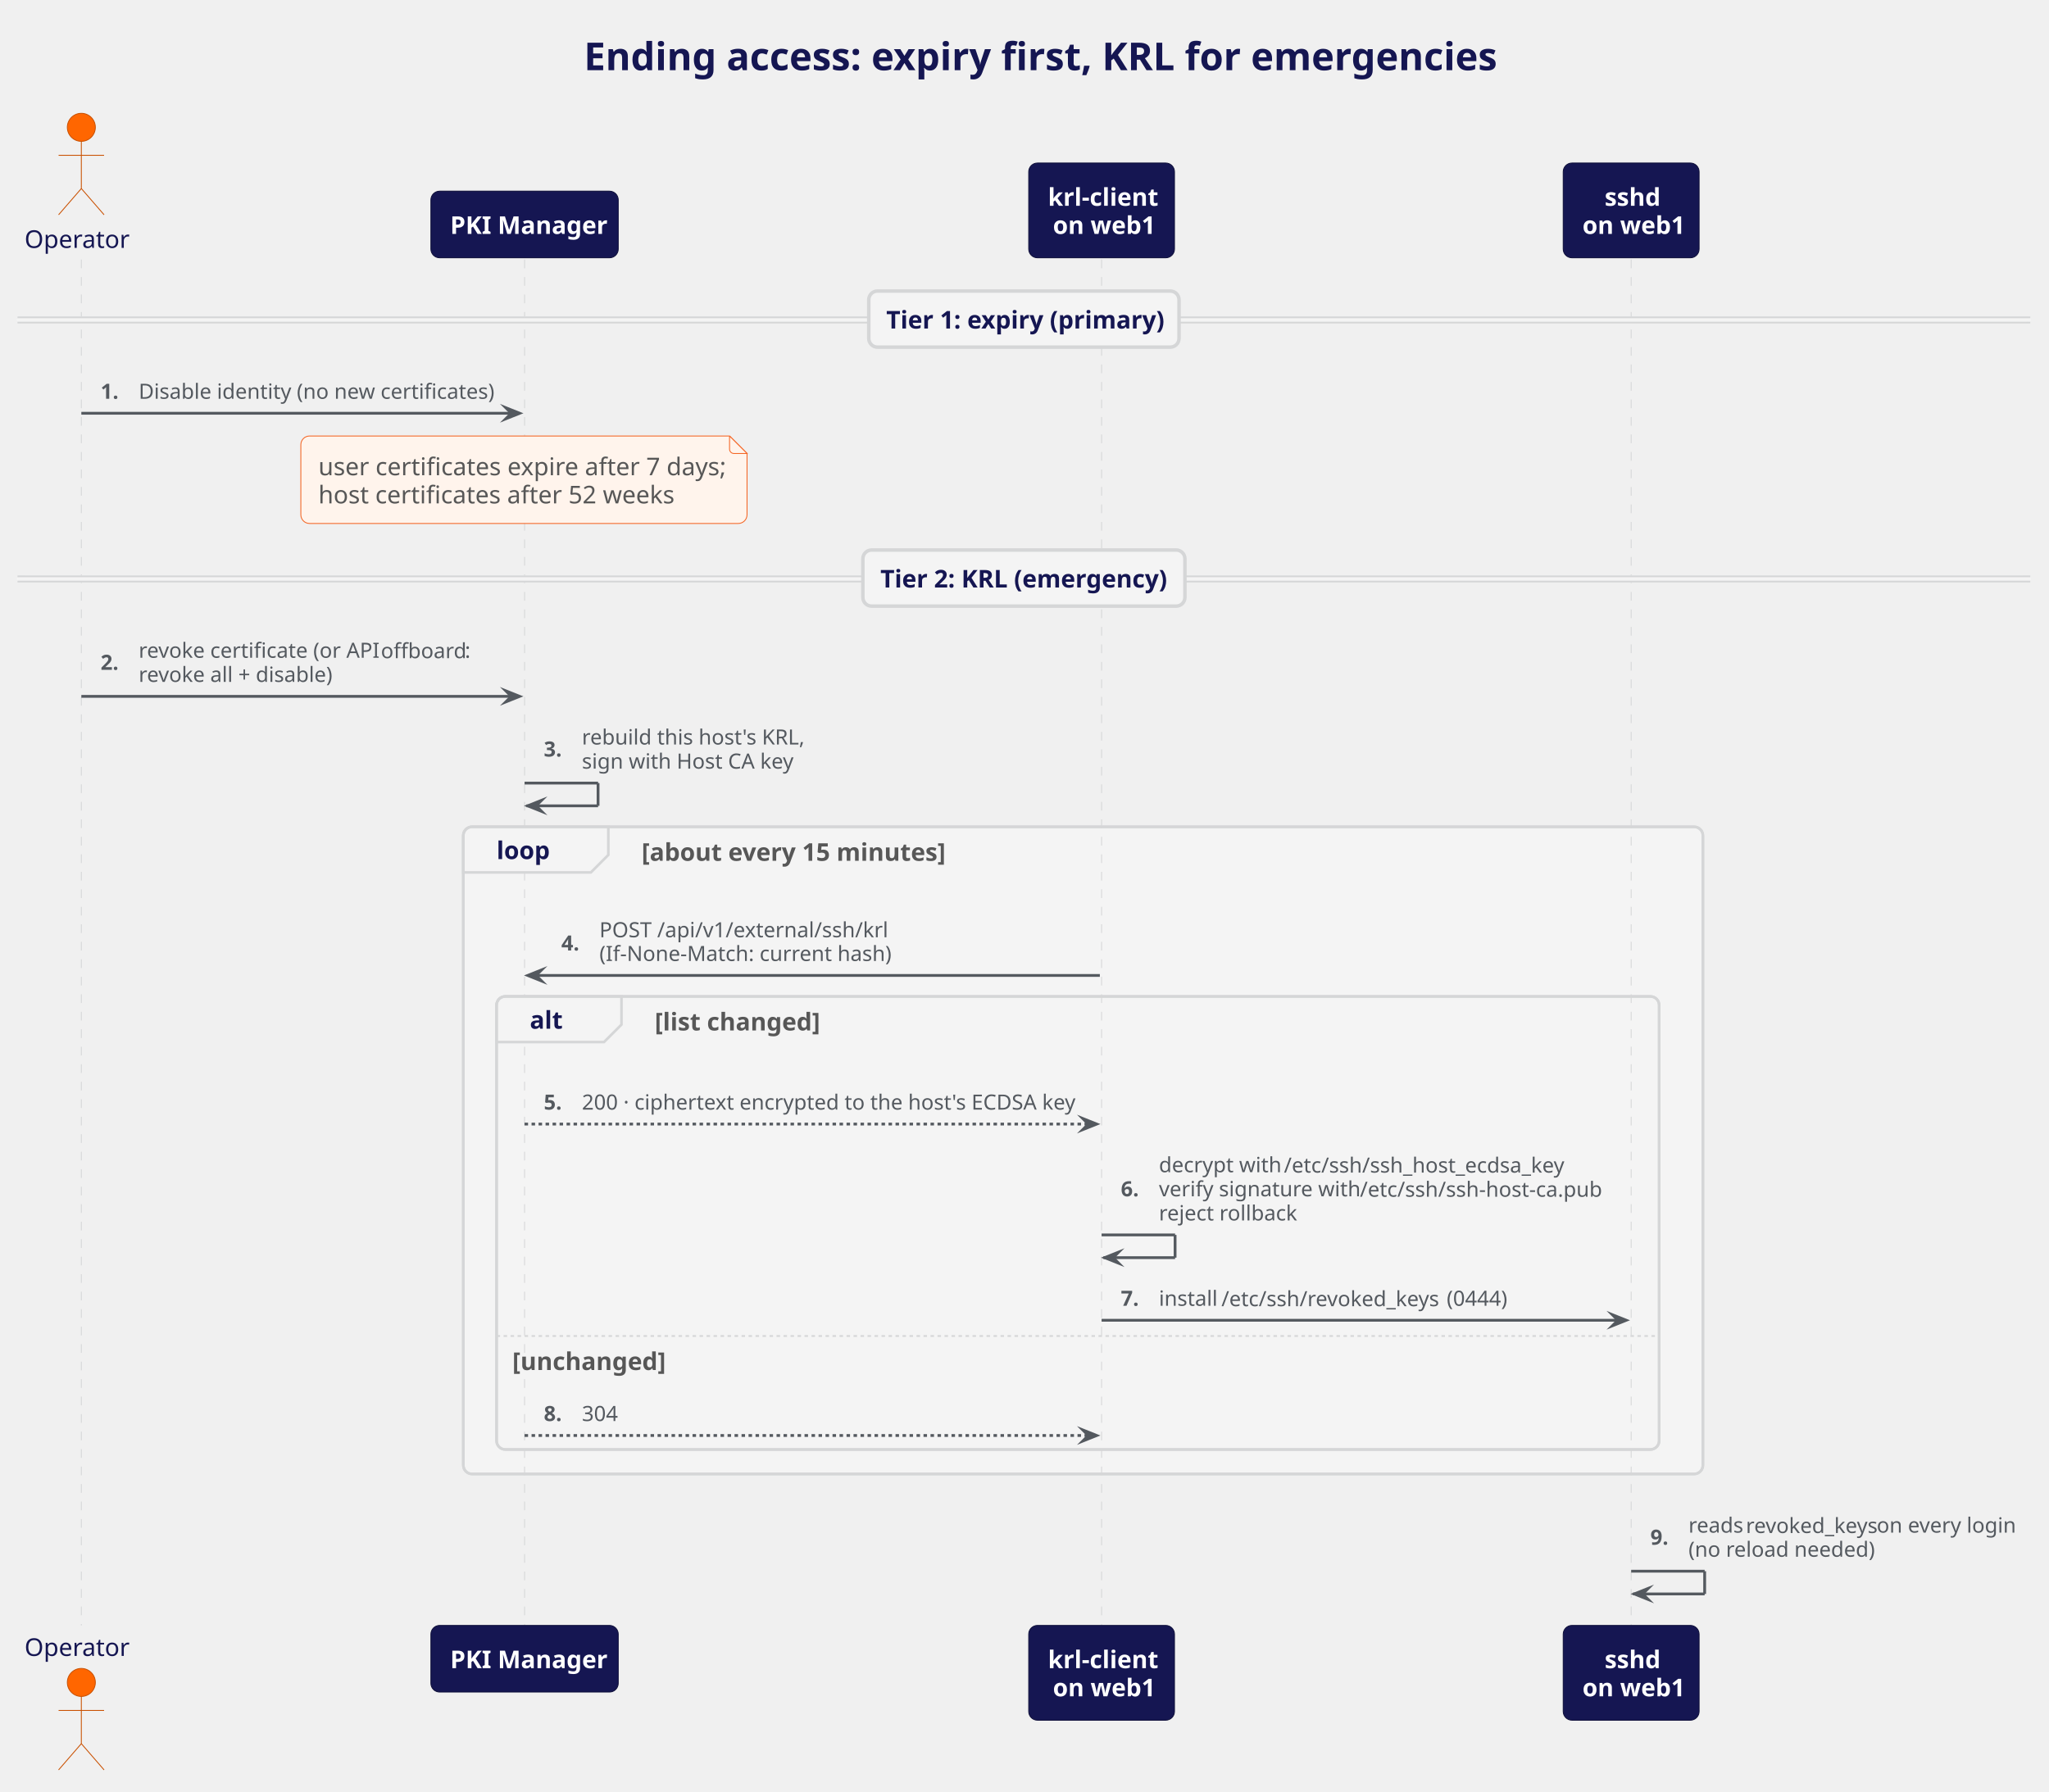
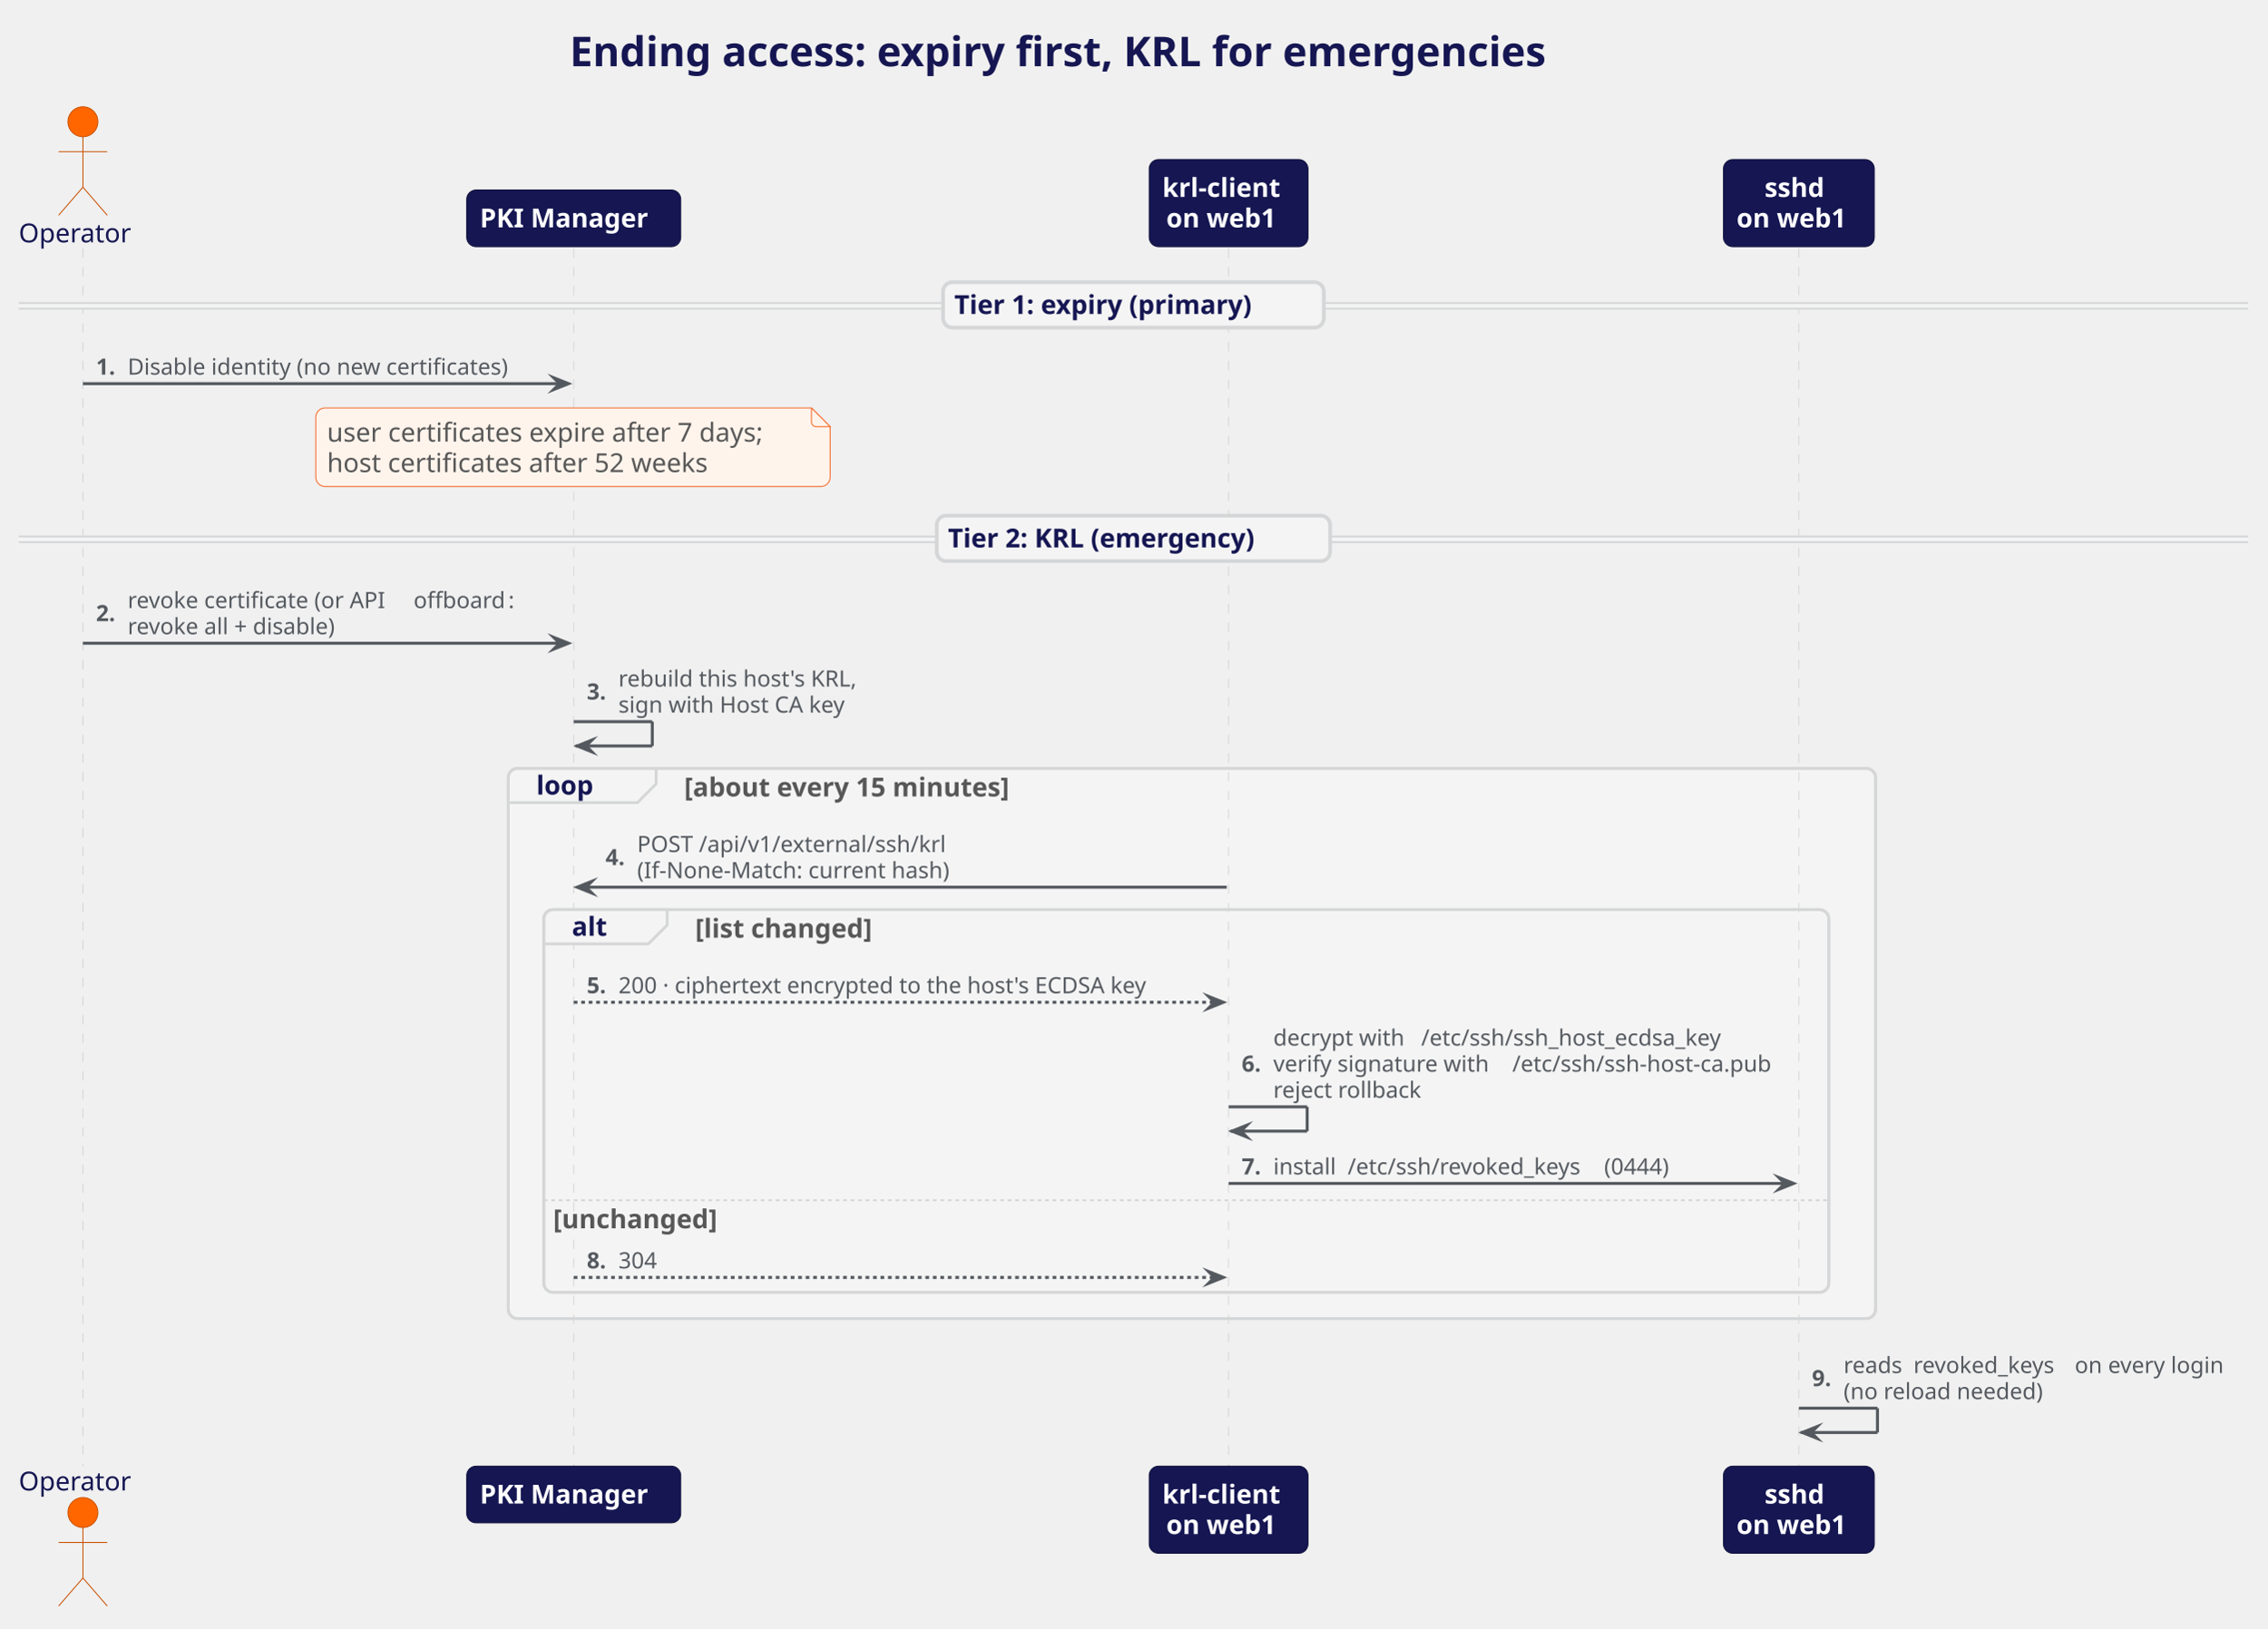
- <svg xmlns="http://www.w3.org/2000/svg" version="1.1" data-diagram-type="SEQUENCE" style="width:1171px;height:1024px;background:#FFFFFF;" width="1171px" height="1024px" viewBox="0 0 1171 1024" zoomAndPan="magnify" preserveAspectRatio="none" contentStyleType="text/css">
+ <svg xmlns="http://www.w3.org/2000/svg" version="1.1" data-diagram-type="SEQUENCE" style="width:1212px;height:871px;background:#FFFFFF;" width="1212px" height="871px" viewBox="0 0 1212 871" zoomAndPan="magnify" preserveAspectRatio="none" contentStyleType="text/css">
  <defs />
  <g font-family="sans-serif" lengthAdjust="spacing">
-     <g class="title" data-source-line="2">
-       <text x="333.699" y="40.12" fill="#151652" font-size="22" textLength="501.909" font-weight="700" font-family="Ubuntu">Ending access: expiry first, KRL for emergencies</text>
+     <g class="title" data-source-line="177">
+       <text x="304.548" y="35.421" fill="#151652" font-size="22" textLength="601.788" font-weight="700" font-family="Ubuntu">Ending access: expiry first, KRL for emergencies</text>
    </g>
-     <rect x="264.789" y="472.648" width="708.416" height="369.946" fill="#F4F4F4" style="stroke:#F4F4F4;stroke-width:1;" rx="5" ry="5" />
-     <rect x="264.789" y="472.648" width="708.416" height="369.946" fill="none" style="stroke:#D5D6D7;stroke-width:1.5;" rx="5" ry="5" />
-     <rect x="283.789" y="569.608" width="664.416" height="258.986" fill="#F4F4F4" style="stroke:#F4F4F4;stroke-width:1;" rx="5" ry="5" />
-     <rect x="283.789" y="569.608" width="664.416" height="258.986" fill="none" style="stroke:#D5D6D7;stroke-width:1.5;" rx="5" ry="5" />
-     <g class="participant-lifeline" data-qualified-name="op" data-entity-uid="part1" id="part1-lifeline" data-source-line="4">
-       <g>
-         <rect x="42.984" y="148.364" width="8" height="780.807" fill="#000" fill-opacity="0" />
-         <line x1="46.484" y1="148.364" x2="46.484" y2="929.171" style="stroke:#D5D6D7;stroke-width:0.5;stroke-dasharray:5,5;" />
-       </g>
+     <rect x="271.713" y="410.938" width="730.988" height="294.234" fill="#F4F4F4" style="stroke:#F4F4F4;stroke-width:1;" rx="5" ry="5" />
+     <rect x="271.713" y="410.938" width="730.988" height="294.234" fill="none" style="stroke:#D5D6D7;stroke-width:1.5;" rx="5" ry="5" />
+     <rect x="290.713" y="486.469" width="686.988" height="204.703" fill="#F4F4F4" style="stroke:#F4F4F4;stroke-width:1;" rx="5" ry="5" />
+     <rect x="290.713" y="486.469" width="686.988" height="204.703" fill="none" style="stroke:#D5D6D7;stroke-width:1.5;" rx="5" ry="5" />
+     <g>
+       <rect x="40.833" y="132.906" width="8" height="651.203" fill="#000" fill-opacity="0" />
+       <line x1="44.333" y1="132.906" x2="44.333" y2="784.109" style="stroke:#D5D6D7;stroke-width:0.5;stroke-dasharray:5,5;" />
    </g>
-     <g class="participant-lifeline" data-qualified-name="pki" data-entity-uid="part2" id="part2-lifeline" data-source-line="5">
-       <g>
-         <rect x="296.289" y="148.364" width="8" height="780.807" fill="#000" fill-opacity="0" />
-         <line x1="299.789" y1="148.364" x2="299.789" y2="929.171" style="stroke:#D5D6D7;stroke-width:0.5;stroke-dasharray:5,5;" />
-       </g>
+     <g>
+       <rect x="303.213" y="132.906" width="8" height="651.203" fill="#000" fill-opacity="0" />
+       <line x1="306.713" y1="132.906" x2="306.713" y2="784.109" style="stroke:#D5D6D7;stroke-width:0.5;stroke-dasharray:5,5;" />
    </g>
-     <g class="participant-lifeline" data-qualified-name="kc" data-entity-uid="part3" id="part3-lifeline" data-source-line="6">
-       <g>
-         <rect x="626.059" y="148.364" width="8" height="780.807" fill="#000" fill-opacity="0" />
-         <line x1="629.559" y1="148.364" x2="629.559" y2="929.171" style="stroke:#D5D6D7;stroke-width:0.5;stroke-dasharray:5,5;" />
-       </g>
+     <g>
+       <rect x="653.321" y="132.906" width="8" height="651.203" fill="#000" fill-opacity="0" />
+       <line x1="656.821" y1="132.906" x2="656.821" y2="784.109" style="stroke:#D5D6D7;stroke-width:0.5;stroke-dasharray:5,5;" />
    </g>
-     <g class="participant-lifeline" data-qualified-name="srv" data-entity-uid="part4" id="part4-lifeline" data-source-line="7">
-       <g>
-         <rect x="928.705" y="148.364" width="8" height="780.807" fill="#000" fill-opacity="0" />
-         <line x1="932.205" y1="148.364" x2="932.205" y2="929.171" style="stroke:#D5D6D7;stroke-width:0.5;stroke-dasharray:5,5;" />
-       </g>
+     <g>
+       <rect x="958.202" y="132.906" width="8" height="651.203" fill="#000" fill-opacity="0" />
+       <line x1="961.702" y1="132.906" x2="961.702" y2="784.109" style="stroke:#D5D6D7;stroke-width:0.5;stroke-dasharray:5,5;" />
    </g>
-     <g class="participant participant-head" data-qualified-name="op" data-entity-uid="part1" id="part1-head" data-source-line="4">
-       <text x="14" y="141.718" fill="#151652" font-size="14" textLength="58.968" font-family="Ubuntu">Operator</text>
-       <ellipse cx="46.484" cy="72.778" rx="8" ry="8" fill="#F60" style="stroke:#C95000;stroke-width:0.5;" />
-       <path d="M46.484,80.778 L46.484,107.778 M33.484,88.778 L59.484,88.778 M46.484,107.778 L33.484,122.778 M46.484,107.778 L59.484,122.778" style="stroke:#C95000;stroke-width:0.5;" fill="none" />
-     </g>
-     <g class="participant participant-head" data-qualified-name="pki" data-entity-uid="part2" id="part2-head" data-source-line="5">
-       <rect x="246.258" y="109.278" width="107.064" height="38.086" fill="#151652" style="stroke:#0E0F3A;stroke-width:0.5;" rx="5" ry="5" />
-       <text x="257.258" y="133.718" fill="#FFF" font-size="14" textLength="85.064" font-weight="700" font-family="Ubuntu">PKI Manager</text>
-     </g>
-     <g class="participant participant-head" data-qualified-name="kc" data-entity-uid="part3" id="part3-head" data-source-line="6">
-       <rect x="587.907" y="93.192" width="83.306" height="54.172" fill="#151652" style="stroke:#0E0F3A;stroke-width:0.5;" rx="5" ry="5" />
-       <text x="598.907" y="117.632" fill="#FFF" font-size="14" textLength="61.306" font-weight="700" font-family="Ubuntu">krl-client</text>
-       <text x="601.728" y="133.718" fill="#FFF" font-size="14" textLength="55.664" font-weight="700" font-family="Ubuntu">on web1</text>
-     </g>
-     <g class="participant participant-head" data-qualified-name="srv" data-entity-uid="part4" id="part4-head" data-source-line="7">
-       <rect x="893.374" y="93.192" width="77.664" height="54.172" fill="#151652" style="stroke:#0E0F3A;stroke-width:0.5;" rx="5" ry="5" />
-       <text x="917.065" y="117.632" fill="#FFF" font-size="14" textLength="30.282" font-weight="700" font-family="Ubuntu">sshd</text>
-       <text x="904.374" y="133.718" fill="#FFF" font-size="14" textLength="55.664" font-weight="700" font-family="Ubuntu">on web1</text>
-     </g>
-     <g class="participant participant-tail" data-qualified-name="op" data-entity-uid="part1" id="part1-tail" data-source-line="4">
-       <text x="14" y="946.611" fill="#151652" font-size="14" textLength="58.968" font-family="Ubuntu">Operator</text>
-       <ellipse cx="46.484" cy="961.757" rx="8" ry="8" fill="#F60" style="stroke:#C95000;stroke-width:0.5;" />
-       <path d="M46.484,969.757 L46.484,996.757 M33.484,977.757 L59.484,977.757 M46.484,996.757 L33.484,1011.757 M46.484,996.757 L59.484,1011.757" style="stroke:#C95000;stroke-width:0.5;" fill="none" />
-     </g>
-     <g class="participant participant-tail" data-qualified-name="pki" data-entity-uid="part2" id="part2-tail" data-source-line="5">
-       <rect x="246.258" y="929.171" width="107.064" height="38.086" fill="#151652" style="stroke:#0E0F3A;stroke-width:0.5;" rx="5" ry="5" />
-       <text x="257.258" y="953.611" fill="#FFF" font-size="14" textLength="85.064" font-weight="700" font-family="Ubuntu">PKI Manager</text>
-     </g>
-     <g class="participant participant-tail" data-qualified-name="kc" data-entity-uid="part3" id="part3-tail" data-source-line="6">
-       <rect x="587.907" y="929.171" width="83.306" height="54.172" fill="#151652" style="stroke:#0E0F3A;stroke-width:0.5;" rx="5" ry="5" />
-       <text x="598.907" y="953.611" fill="#FFF" font-size="14" textLength="61.306" font-weight="700" font-family="Ubuntu">krl-client</text>
-       <text x="601.728" y="969.697" fill="#FFF" font-size="14" textLength="55.664" font-weight="700" font-family="Ubuntu">on web1</text>
-     </g>
-     <g class="participant participant-tail" data-qualified-name="srv" data-entity-uid="part4" id="part4-tail" data-source-line="7">
-       <rect x="893.374" y="929.171" width="77.664" height="54.172" fill="#151652" style="stroke:#0E0F3A;stroke-width:0.5;" rx="5" ry="5" />
-       <text x="917.065" y="953.611" fill="#FFF" font-size="14" textLength="30.282" font-weight="700" font-family="Ubuntu">sshd</text>
-       <text x="904.374" y="969.697" fill="#FFF" font-size="14" textLength="55.664" font-weight="700" font-family="Ubuntu">on web1</text>
-     </g>
-     <rect x="10" y="181.407" width="1150.307" height="3" fill="#F4F4F4" style="stroke:#F4F4F4;stroke-width:1;" rx="5" ry="5" />
-     <line x1="10" y1="181.407" x2="1160.307" y2="181.407" style="stroke:#D5D6D7;stroke-width:1;" />
-     <line x1="10" y1="184.407" x2="1160.307" y2="184.407" style="stroke:#D5D6D7;stroke-width:1;" />
-     <rect x="496.496" y="166.364" width="177.315" height="32.086" fill="#F4F4F4" style="stroke:#D5D6D7;stroke-width:2;" rx="5" ry="5" />
-     <text x="506.496" y="187.804" fill="#151652" font-size="14" textLength="151.955" font-weight="700" font-family="Ubuntu">Tier 1: expiry (primary)</text>
-     <g class="message" data-entity-1="part1" data-entity-2="part2" id="msg1" data-source-line="10">
-       <polygon points="287.789,232.238,297.789,236.238,287.789,240.238,291.789,236.238" fill="#54595F" style="stroke:#54595F;stroke-width:1;stroke-linejoin:miter;stroke-miterlimit:10;" />
-       <line x1="46.484" y1="236.238" x2="293.789" y2="236.238" style="stroke:#54595F;stroke-width:1.6;" />
-       <text x="57.484" y="227.97" fill="#54595F" font-size="12" textLength="9.768" font-weight="700" font-family="Ubuntu">1.</text>
-       <text x="79.252" y="227.97" fill="#54595F" font-size="12" textLength="199.537" font-family="Ubuntu">Disable identity (no new certificates)</text>
-     </g>
-     <path d="M171.932,254.238 L171.932,294.238 A5,5 0 0 0 176.932,299.238 L421.932,299.238 A5,5 0 0 0 426.932,294.238 L426.932,259.238 L416.932,249.238 L176.932,249.238 A5,5 0 0 0 171.932,254.238" style="stroke:#F46524;stroke-width:0.5;" fill="#FFF4EC" />
-     <path d="M416.932,249.238 L416.932,256.738 A2.5,2.5 0 0 0 419.432,259.238 L426.932,259.238 L416.932,249.238" style="stroke:#F46524;stroke-width:0.5;" fill="#FFF4EC" />
-     <text x="181.932" y="271.678" fill="#575757" font-size="14" textLength="226.715" font-family="Ubuntu">user certificates expire after 7 days;</text>
-     <text x="181.932" y="287.764" fill="#575757" font-size="14" textLength="199.877" font-family="Ubuntu">host certificates after 52 weeks</text>
-     <rect x="10" y="329.453" width="1150.307" height="3" fill="#F4F4F4" style="stroke:#F4F4F4;stroke-width:1;" rx="5" ry="5" />
-     <line x1="10" y1="329.453" x2="1160.307" y2="329.453" style="stroke:#D5D6D7;stroke-width:1;" />
-     <line x1="10" y1="332.453" x2="1160.307" y2="332.453" style="stroke:#D5D6D7;stroke-width:1;" />
-     <rect x="493.129" y="314.41" width="184.049" height="32.086" fill="#F4F4F4" style="stroke:#D5D6D7;stroke-width:2;" rx="5" ry="5" />
-     <text x="503.129" y="335.85" fill="#151652" font-size="14" textLength="158.689" font-weight="700" font-family="Ubuntu">Tier 2: KRL (emergency)</text>
-     <g class="message" data-entity-1="part1" data-entity-2="part2" id="msg2" data-source-line="13">
-       <polygon points="287.789,394.072,297.789,398.072,287.789,402.072,291.789,398.072" fill="#54595F" style="stroke:#54595F;stroke-width:1;stroke-linejoin:miter;stroke-miterlimit:10;" />
-       <line x1="46.484" y1="398.072" x2="293.789" y2="398.072" style="stroke:#54595F;stroke-width:1.6;" />
-       <text x="57.484" y="382.91" fill="#54595F" font-size="12" textLength="9.768" font-weight="700" font-family="Ubuntu">2.</text>
-       <text x="79.252" y="376.016" fill="#54595F" font-size="12" textLength="135.637" font-family="Ubuntu">revoke certificate (or API</text>
-       <text x="217.661" y="376.244" fill="#54595F" font-size="12" textLength="48" font-family="'Ubuntu Mono'">offboard</text>
-       <text x="265.661" y="376.016" fill="#54595F" font-size="12" font-family="Ubuntu">:</text>
-       <text x="79.252" y="389.804" fill="#54595F" font-size="12" textLength="107.977" font-family="Ubuntu">revoke all + disable)</text>
-     </g>
-     <g class="message" data-entity-1="part2" data-entity-2="part2" id="msg3" data-source-line="14">
-       <line x1="299.789" y1="447.648" x2="341.789" y2="447.648" style="stroke:#54595F;stroke-width:1.6;" />
-       <line x1="341.789" y1="447.648" x2="341.789" y2="460.648" style="stroke:#54595F;stroke-width:1.6;" />
-       <line x1="300.789" y1="460.648" x2="341.789" y2="460.648" style="stroke:#54595F;stroke-width:1.6;" />
-       <polygon points="310.789,456.648,300.789,460.648,310.789,464.648,306.789,460.648" fill="#54595F" style="stroke:#54595F;stroke-width:1;stroke-linejoin:miter;stroke-miterlimit:10;" />
-       <text x="310.789" y="432.486" fill="#54595F" font-size="12" textLength="9.768" font-weight="700" font-family="Ubuntu">3.</text>
-       <text x="332.557" y="425.592" fill="#54595F" font-size="12" textLength="123.685" font-family="Ubuntu">rebuild this host's KRL,</text>
-       <text x="332.557" y="439.38" fill="#54595F" font-size="12" textLength="117.385" font-family="Ubuntu">sign with Host CA key</text>
-     </g>
-     <path d="M269.789,472.648 L347.665,472.648 L347.665,488.734 L337.665,498.734 L264.789,498.734 L264.789,477.648 A5,5 0 0 1 269.789,472.648" style="stroke:#D5D6D7;stroke-width:1.5;" fill="#F4F4F4" />
-     <rect x="264.789" y="472.648" width="708.416" height="369.946" fill="none" style="stroke:#D5D6D7;stroke-width:1.5;" rx="5" ry="5" />
-     <text x="283.789" y="491.088" fill="#151652" font-size="14" textLength="29.876" font-weight="700" font-family="Ubuntu">loop</text>
-     <text x="366.665" y="492.088" fill="#575757" font-size="14" textLength="166.935" font-weight="700" font-family="Ubuntu">[about every 15 minutes]</text>
-     <g class="message" data-entity-1="part3" data-entity-2="part2" id="msg4" data-source-line="16">
-       <polygon points="310.789,553.608,300.789,557.608,310.789,561.608,306.789,557.608" fill="#54595F" style="stroke:#54595F;stroke-width:1;stroke-linejoin:miter;stroke-miterlimit:10;" />
-       <line x1="304.789" y1="557.608" x2="628.559" y2="557.608" style="stroke:#54595F;stroke-width:1.6;" />
-       <text x="320.789" y="543.34" fill="#54595F" font-size="12" textLength="9.768" font-weight="700" font-family="Ubuntu">4.</text>
-       <text x="342.557" y="535.78" fill="#54595F" font-size="12" textLength="174.001" font-family="'Ubuntu Mono'">POST /api/v1/external/ssh/krl</text>
-       <text x="342.557" y="549.34" fill="#54595F" font-size="12" textLength="160.165" font-family="Ubuntu">(If-None-Match: current hash)</text>
-     </g>
-     <path d="M288.789,569.608 L355.171,569.608 L355.171,585.694 L345.171,595.694 L283.789,595.694 L283.789,574.608 A5,5 0 0 1 288.789,569.608" style="stroke:#D5D6D7;stroke-width:1.5;" fill="#F4F4F4" />
-     <rect x="283.789" y="569.608" width="664.416" height="258.986" fill="none" style="stroke:#D5D6D7;stroke-width:1.5;" rx="5" ry="5" />
-     <text x="302.789" y="588.048" fill="#151652" font-size="14" textLength="18.382" font-weight="700" font-family="Ubuntu">alt</text>
-     <text x="374.171" y="589.048" fill="#575757" font-size="14" textLength="91.406" font-weight="700" font-family="Ubuntu">[list changed]</text>
-     <g class="message" data-entity-1="part2" data-entity-2="part3" id="msg5" data-source-line="18">
-       <polygon points="617.559,638.568,627.559,642.568,617.559,646.568,621.559,642.568" fill="#54595F" style="stroke:#54595F;stroke-width:1;stroke-linejoin:miter;stroke-miterlimit:10;" />
-       <line x1="299.789" y1="642.568" x2="623.559" y2="642.568" style="stroke:#54595F;stroke-width:1.6;stroke-dasharray:2,2;" />
-       <text x="310.789" y="634.3" fill="#54595F" font-size="12" textLength="9.768" font-weight="700" font-family="Ubuntu">5.</text>
-       <text x="332.557" y="634.3" fill="#54595F" font-size="12" textLength="276.002" font-family="Ubuntu">200 · ciphertext encrypted to the host's ECDSA key</text>
-     </g>
-     <g class="message" data-entity-1="part3" data-entity-2="part3" id="msg6" data-source-line="19">
-       <line x1="629.559" y1="705.933" x2="671.559" y2="705.933" style="stroke:#54595F;stroke-width:1.6;" />
-       <line x1="671.559" y1="705.933" x2="671.559" y2="718.933" style="stroke:#54595F;stroke-width:1.6;" />
-       <line x1="630.559" y1="718.933" x2="671.559" y2="718.933" style="stroke:#54595F;stroke-width:1.6;" />
-       <polygon points="640.559,714.933,630.559,718.933,640.559,722.933,636.559,718.933" fill="#54595F" style="stroke:#54595F;stroke-width:1;stroke-linejoin:miter;stroke-miterlimit:10;" />
-       <text x="640.559" y="683.876" fill="#54595F" font-size="12" textLength="9.768" font-weight="700" font-family="Ubuntu">6.</text>
-       <text x="662.328" y="670.088" fill="#54595F" font-size="12" textLength="68.652" font-family="Ubuntu">decrypt with</text>
-       <text x="733.752" y="670.316" fill="#54595F" font-size="12" textLength="162.001" font-family="'Ubuntu Mono'">/etc/ssh/ssh_host_ecdsa_key</text>
-       <text x="662.328" y="683.876" fill="#54595F" font-size="12" textLength="112.105" font-family="Ubuntu">verify signature with</text>
-       <text x="777.204" y="684.104" fill="#54595F" font-size="12" textLength="144.001" font-family="'Ubuntu Mono'">/etc/ssh/ssh-host-ca.pub</text>
-       <text x="662.328" y="697.664" fill="#54595F" font-size="12" textLength="77.701" font-family="Ubuntu">reject rollback</text>
-     </g>
-     <g class="message" data-entity-1="part3" data-entity-2="part4" id="msg7" data-source-line="20">
-       <polygon points="920.205,750.721,930.205,754.721,920.205,758.721,924.205,754.721" fill="#54595F" style="stroke:#54595F;stroke-width:1;stroke-linejoin:miter;stroke-miterlimit:10;" />
-       <line x1="629.559" y1="754.721" x2="926.205" y2="754.721" style="stroke:#54595F;stroke-width:1.6;" />
-       <text x="640.559" y="746.453" fill="#54595F" font-size="12" textLength="9.768" font-weight="700" font-family="Ubuntu">7.</text>
-       <text x="662.328" y="746.453" fill="#54595F" font-size="12" textLength="32.916" font-family="Ubuntu">install</text>
-       <text x="698.016" y="746.681" fill="#54595F" font-size="12" textLength="126.001" font-family="'Ubuntu Mono'">/etc/ssh/revoked_keys</text>
-       <text x="826.789" y="746.453" fill="#54595F" font-size="12" textLength="34.848" font-family="Ubuntu">(0444)</text>
-     </g>
-     <line x1="283.789" y1="763.721" x2="948.205" y2="763.721" style="stroke:#D5D6D7;stroke-width:1;stroke-dasharray:2,2;" />
-     <text x="292.789" y="783.161" fill="#575757" font-size="14" textLength="83.062" font-weight="700" font-family="Ubuntu">[unchanged]</text>
-     <g class="message" data-entity-1="part2" data-entity-2="part3" id="msg8" data-source-line="22">
-       <polygon points="617.559,816.595,627.559,820.595,617.559,824.595,621.559,820.595" fill="#54595F" style="stroke:#54595F;stroke-width:1;stroke-linejoin:miter;stroke-miterlimit:10;" />
-       <line x1="299.789" y1="820.595" x2="623.559" y2="820.595" style="stroke:#54595F;stroke-width:1.6;stroke-dasharray:2,2;" />
-       <text x="310.789" y="812.327" fill="#54595F" font-size="12" textLength="9.768" font-weight="700" font-family="Ubuntu">8.</text>
-       <text x="332.557" y="812.327" fill="#54595F" font-size="12" textLength="20.304" font-family="Ubuntu">304</text>
-     </g>
-     <g class="message" data-entity-1="part4" data-entity-2="part4" id="msg9" data-source-line="25">
-       <line x1="932.205" y1="898.171" x2="974.205" y2="898.171" style="stroke:#54595F;stroke-width:1.6;" />
-       <line x1="974.205" y1="898.171" x2="974.205" y2="911.171" style="stroke:#54595F;stroke-width:1.6;" />
-       <line x1="933.205" y1="911.171" x2="974.205" y2="911.171" style="stroke:#54595F;stroke-width:1.6;" />
-       <polygon points="943.205,907.171,933.205,911.171,943.205,915.171,939.205,911.171" fill="#54595F" style="stroke:#54595F;stroke-width:1;stroke-linejoin:miter;stroke-miterlimit:10;" />
-       <text x="943.205" y="883.009" fill="#54595F" font-size="12" textLength="9.768" font-weight="700" font-family="Ubuntu">9.</text>
-       <text x="964.974" y="876.115" fill="#54595F" font-size="12" textLength="30.024" font-family="Ubuntu">reads</text>
-       <text x="997.77" y="876.343" fill="#54595F" font-size="12" textLength="72.001" font-family="'Ubuntu Mono'">revoked_keys</text>
-       <text x="1072.542" y="876.115" fill="#54595F" font-size="12" textLength="76.765" font-family="Ubuntu">on every login</text>
-       <text x="964.974" y="889.903" fill="#54595F" font-size="12" textLength="103.465" font-family="Ubuntu">(no reload needed)</text>
-     </g>
+     <text x="10" y="129.604" fill="#151652" font-size="14" textLength="62.665" font-family="Ubuntu">Operator</text>
+     <ellipse cx="44.333" cy="65.109" rx="8" ry="8" fill="#F60" style="stroke:#C95000;stroke-width:0.5;" />
+     <path d="M44.333,73.109 L44.333,100.109 M31.333,81.109 L57.333,81.109 M44.333,100.109 L31.333,115.109 M44.333,100.109 L57.333,115.109" style="stroke:#C95000;stroke-width:0.5;" fill="none" />
+     <rect x="249.51" y="101.609" width="114.406" height="30.297" fill="#151652" style="stroke:#0E0F3A;stroke-width:0.5;" rx="5" ry="5" />
+     <text x="256.51" y="121.604" fill="#FFF" font-size="14" textLength="100.406" font-weight="700" font-family="Ubuntu">PKI Manager</text>
+     <rect x="614.383" y="85.313" width="84.875" height="46.594" fill="#151652" style="stroke:#0E0F3A;stroke-width:0.5;" rx="5" ry="5" />
+     <text x="621.383" y="105.308" fill="#FFF" font-size="14" textLength="70.875" font-weight="700" font-family="Ubuntu">krl-client</text>
+     <text x="623.496" y="121.604" fill="#FFF" font-size="14" textLength="66.65" font-weight="700" font-family="Ubuntu">on web1</text>
+     <rect x="921.376" y="85.313" width="80.65" height="46.594" fill="#151652" style="stroke:#0E0F3A;stroke-width:0.5;" rx="5" ry="5" />
+     <text x="943.375" y="105.308" fill="#FFF" font-size="14" textLength="36.654" font-weight="700" font-family="Ubuntu">sshd</text>
+     <text x="928.376" y="121.604" fill="#FFF" font-size="14" textLength="66.65" font-weight="700" font-family="Ubuntu">on web1</text>
+     <text x="10" y="797.104" fill="#151652" font-size="14" textLength="62.665" font-family="Ubuntu">Operator</text>
+     <ellipse cx="44.333" cy="808.906" rx="8" ry="8" fill="#F60" style="stroke:#C95000;stroke-width:0.5;" />
+     <path d="M44.333,816.906 L44.333,843.906 M31.333,824.906 L57.333,824.906 M44.333,843.906 L31.333,858.906 M44.333,843.906 L57.333,858.906" style="stroke:#C95000;stroke-width:0.5;" fill="none" />
+     <rect x="249.51" y="784.109" width="114.406" height="30.297" fill="#151652" style="stroke:#0E0F3A;stroke-width:0.5;" rx="5" ry="5" />
+     <text x="256.51" y="804.104" fill="#FFF" font-size="14" textLength="100.406" font-weight="700" font-family="Ubuntu">PKI Manager</text>
+     <rect x="614.383" y="784.109" width="84.875" height="46.594" fill="#151652" style="stroke:#0E0F3A;stroke-width:0.5;" rx="5" ry="5" />
+     <text x="621.383" y="804.104" fill="#FFF" font-size="14" textLength="70.875" font-weight="700" font-family="Ubuntu">krl-client</text>
+     <text x="623.496" y="820.401" fill="#FFF" font-size="14" textLength="66.65" font-weight="700" font-family="Ubuntu">on web1</text>
+     <rect x="921.376" y="784.109" width="80.65" height="46.594" fill="#151652" style="stroke:#0E0F3A;stroke-width:0.5;" rx="5" ry="5" />
+     <text x="943.375" y="804.104" fill="#FFF" font-size="14" textLength="36.654" font-weight="700" font-family="Ubuntu">sshd</text>
+     <text x="928.376" y="820.401" fill="#FFF" font-size="14" textLength="66.65" font-weight="700" font-family="Ubuntu">on web1</text>
+     <rect x="10" y="162.055" width="1191.883" height="3" fill="#F4F4F4" style="stroke:#F4F4F4;stroke-width:1;" rx="5" ry="5" />
+     <line x1="10" y1="162.055" x2="1201.883" y2="162.055" style="stroke:#D5D6D7;stroke-width:1;" />
+     <line x1="10" y1="165.055" x2="1201.883" y2="165.055" style="stroke:#D5D6D7;stroke-width:1;" />
+     <rect x="504.168" y="150.906" width="203.547" height="24.297" fill="#F4F4F4" style="stroke:#D5D6D7;stroke-width:2;" rx="5" ry="5" />
+     <text x="510.168" y="167.901" fill="#151652" font-size="14" textLength="184.673" font-weight="700" font-family="Ubuntu">Tier 1: expiry (primary)</text>
+     <polygon points="294.713,201.172,304.713,205.172,294.713,209.172,298.713,205.172" fill="#54595F" style="stroke:#54595F;stroke-width:1;stroke-linejoin:miter;stroke-miterlimit:10;" />
+     <line x1="44.333" y1="205.172" x2="300.713" y2="205.172" style="stroke:#54595F;stroke-width:1.6;" />
+     <text x="51.333" y="200.342" fill="#54595F" font-size="12" textLength="12.908" font-weight="700" font-family="Ubuntu">1.</text>
+     <text x="68.241" y="200.342" fill="#54595F" font-size="12" textLength="221.473" font-family="Ubuntu">Disable identity (no new certificates)</text>
+     <path d="M168.812,223.172 L168.812,255.172 A5,5 0 0 0 173.812,260.172 L438.812,260.172 A5,5 0 0 0 443.812,255.172 L443.812,228.172 L433.812,218.172 L173.812,218.172 A5,5 0 0 0 168.812,223.172" style="stroke:#F46524;stroke-width:0.5;" fill="#FFF4EC" />
+     <path d="M433.812,218.172 L433.812,225.672 A2.5,2.5 0 0 0 436.312,228.172 L443.812,228.172 L433.812,218.172" style="stroke:#F46524;stroke-width:0.5;" fill="#FFF4EC" />
+     <text x="174.812" y="236.167" fill="#575757" font-size="14" textLength="254.803" font-family="Ubuntu">user certificates expire after 7 days;</text>
+     <text x="174.812" y="252.464" fill="#575757" font-size="14" textLength="221.218" font-family="Ubuntu">host certificates after 52 weeks</text>
+     <rect x="10" y="286.914" width="1191.883" height="3" fill="#F4F4F4" style="stroke:#F4F4F4;stroke-width:1;" rx="5" ry="5" />
+     <line x1="10" y1="286.914" x2="1201.883" y2="286.914" style="stroke:#D5D6D7;stroke-width:1;" />
+     <line x1="10" y1="289.914" x2="1201.883" y2="289.914" style="stroke:#D5D6D7;stroke-width:1;" />
+     <rect x="500.781" y="275.766" width="210.321" height="24.297" fill="#F4F4F4" style="stroke:#D5D6D7;stroke-width:2;" rx="5" ry="5" />
+     <text x="506.781" y="292.761" fill="#151652" font-size="14" textLength="191.447" font-weight="700" font-family="Ubuntu">Tier 2: KRL (emergency)</text>
+     <polygon points="294.713,340,304.713,344,294.713,348,298.713,344" fill="#54595F" style="stroke:#54595F;stroke-width:1;stroke-linejoin:miter;stroke-miterlimit:10;" />
+     <line x1="44.333" y1="344" x2="300.713" y2="344" style="stroke:#54595F;stroke-width:1.6;" />
+     <text x="51.333" y="332.186" fill="#54595F" font-size="12" textLength="12.908" font-weight="700" font-family="Ubuntu">2.</text>
+     <text x="68.241" y="325.201" fill="#54595F" font-size="12" textLength="149.027" font-family="Ubuntu">revoke certificate (or API</text>
+     <text x="221.083" y="325.201" fill="#54595F" font-size="12" textLength="50.654" font-family="'Ubuntu Mono'">offboard</text>
+     <text x="271.737" y="325.201" fill="#54595F" font-size="12" font-family="Ubuntu">:</text>
+     <text x="68.241" y="339.17" fill="#54595F" font-size="12" textLength="124.184" font-family="Ubuntu">revoke all + disable)</text>
+     <line x1="306.713" y1="385.938" x2="348.713" y2="385.938" style="stroke:#54595F;stroke-width:1.6;" />
+     <line x1="348.713" y1="385.938" x2="348.713" y2="398.938" style="stroke:#54595F;stroke-width:1.6;" />
+     <line x1="307.713" y1="398.938" x2="348.713" y2="398.938" style="stroke:#54595F;stroke-width:1.6;" />
+     <polygon points="317.713,394.938,307.713,398.938,317.713,402.938,313.713,398.938" fill="#54595F" style="stroke:#54595F;stroke-width:1;stroke-linejoin:miter;stroke-miterlimit:10;" />
+     <text x="313.713" y="374.123" fill="#54595F" font-size="12" textLength="12.908" font-weight="700" font-family="Ubuntu">3.</text>
+     <text x="330.622" y="367.139" fill="#54595F" font-size="12" textLength="137.326" font-family="Ubuntu">rebuild this host's KRL,</text>
+     <text x="330.622" y="381.107" fill="#54595F" font-size="12" textLength="130.869" font-family="Ubuntu">sign with Host CA key</text>
+     <path d="M276.713,410.938 L350.77,410.938 L350.77,419.234 L340.77,429.234 L271.713,429.234 L271.713,415.938 A5,5 0 0 1 276.713,410.938" style="stroke:#D5D6D7;stroke-width:1.5;" fill="#F4F4F4" />
+     <rect x="271.713" y="410.938" width="730.988" height="294.234" fill="none" style="stroke:#D5D6D7;stroke-width:1.5;" rx="5" ry="5" />
+     <text x="286.713" y="424.933" fill="#151652" font-size="14" textLength="34.057" font-weight="700" font-family="Ubuntu">loop</text>
+     <text x="365.77" y="425.933" fill="#575757" font-size="14" textLength="200.635" font-weight="700" font-family="Ubuntu">[about every 15 minutes]</text>
+     <polygon points="317.713,470.469,307.713,474.469,317.713,478.469,313.713,474.469" fill="#54595F" style="stroke:#54595F;stroke-width:1;stroke-linejoin:miter;stroke-miterlimit:10;" />
+     <line x1="311.713" y1="474.469" x2="655.821" y2="474.469" style="stroke:#54595F;stroke-width:1.6;" />
+     <text x="323.713" y="462.654" fill="#54595F" font-size="12" textLength="12.908" font-weight="700" font-family="Ubuntu">4.</text>
+     <text x="340.622" y="455.67" fill="#54595F" font-size="12" textLength="173.824" font-family="'Ubuntu Mono'">POST /api/v1/external/ssh/krl</text>
+     <text x="340.622" y="469.639" fill="#54595F" font-size="12" textLength="177.961" font-family="Ubuntu">(If-None-Match: current hash)</text>
+     <path d="M295.713,486.469 L356.652,486.469 L356.652,494.766 L346.652,504.766 L290.713,504.766 L290.713,491.469 A5,5 0 0 1 295.713,486.469" style="stroke:#D5D6D7;stroke-width:1.5;" fill="#F4F4F4" />
+     <rect x="290.713" y="486.469" width="686.988" height="204.703" fill="none" style="stroke:#D5D6D7;stroke-width:1.5;" rx="5" ry="5" />
+     <text x="305.713" y="500.464" fill="#151652" font-size="14" textLength="20.938" font-weight="700" font-family="Ubuntu">alt</text>
+     <text x="371.652" y="501.464" fill="#575757" font-size="14" textLength="109.512" font-weight="700" font-family="Ubuntu">[list changed]</text>
+     <polygon points="644.821,532.031,654.821,536.031,644.821,540.031,648.821,536.031" fill="#54595F" style="stroke:#54595F;stroke-width:1;stroke-linejoin:miter;stroke-miterlimit:10;" />
+     <line x1="306.713" y1="536.031" x2="650.821" y2="536.031" style="stroke:#54595F;stroke-width:1.6;stroke-dasharray:2,2;" />
+     <text x="313.713" y="531.201" fill="#54595F" font-size="12" textLength="12.908" font-weight="700" font-family="Ubuntu">5.</text>
+     <text x="330.622" y="531.201" fill="#54595F" font-size="12" textLength="309.199" font-family="Ubuntu">200 · ciphertext encrypted to the host's ECDSA key</text>
+     <line x1="656.821" y1="591.938" x2="698.821" y2="591.938" style="stroke:#54595F;stroke-width:1.6;" />
+     <line x1="698.821" y1="591.938" x2="698.821" y2="604.938" style="stroke:#54595F;stroke-width:1.6;" />
+     <line x1="657.821" y1="604.938" x2="698.821" y2="604.938" style="stroke:#54595F;stroke-width:1.6;" />
+     <polygon points="667.821,600.938,657.821,604.938,667.821,608.938,663.821,604.938" fill="#54595F" style="stroke:#54595F;stroke-width:1;stroke-linejoin:miter;stroke-miterlimit:10;" />
+     <text x="663.821" y="573.139" fill="#54595F" font-size="12" textLength="12.908" font-weight="700" font-family="Ubuntu">6.</text>
+     <text x="680.729" y="559.17" fill="#54595F" font-size="12" textLength="75.229" font-family="Ubuntu">decrypt with</text>
+     <text x="759.772" y="559.17" fill="#54595F" font-size="12" textLength="171.574" font-family="'Ubuntu Mono'">/etc/ssh/ssh_host_ecdsa_key</text>
+     <text x="680.729" y="573.139" fill="#54595F" font-size="12" textLength="123.955" font-family="Ubuntu">verify signature with</text>
+     <text x="808.499" y="573.139" fill="#54595F" font-size="12" textLength="146.203" font-family="'Ubuntu Mono'">/etc/ssh/ssh-host-ca.pub</text>
+     <text x="680.729" y="587.107" fill="#54595F" font-size="12" textLength="85.611" font-family="Ubuntu">reject rollback</text>
+     <polygon points="949.702,628.906,959.702,632.906,949.702,636.906,953.702,632.906" fill="#54595F" style="stroke:#54595F;stroke-width:1;stroke-linejoin:miter;stroke-miterlimit:10;" />
+     <line x1="656.821" y1="632.906" x2="955.702" y2="632.906" style="stroke:#54595F;stroke-width:1.6;" />
+     <text x="663.821" y="628.076" fill="#54595F" font-size="12" textLength="12.908" font-weight="700" font-family="Ubuntu">7.</text>
+     <text x="680.729" y="628.076" fill="#54595F" font-size="12" textLength="35.918" font-family="Ubuntu">install</text>
+     <text x="720.461" y="628.076" fill="#54595F" font-size="12" textLength="133.318" font-family="'Ubuntu Mono'">/etc/ssh/revoked_keys</text>
+     <text x="857.594" y="628.076" fill="#54595F" font-size="12" textLength="39.902" font-family="Ubuntu">(0444)</text>
+     <line x1="290.713" y1="641.906" x2="977.702" y2="641.906" style="stroke:#D5D6D7;stroke-width:1;stroke-dasharray:2,2;" />
+     <text x="295.713" y="656.901" fill="#575757" font-size="14" textLength="99.948" font-weight="700" font-family="Ubuntu">[unchanged]</text>
+     <polygon points="644.821,679.172,654.821,683.172,644.821,687.172,648.821,683.172" fill="#54595F" style="stroke:#54595F;stroke-width:1;stroke-linejoin:miter;stroke-miterlimit:10;" />
+     <line x1="306.713" y1="683.172" x2="650.821" y2="683.172" style="stroke:#54595F;stroke-width:1.6;stroke-dasharray:2,2;" />
+     <text x="313.713" y="678.342" fill="#54595F" font-size="12" textLength="12.908" font-weight="700" font-family="Ubuntu">8.</text>
+     <text x="330.622" y="678.342" fill="#54595F" font-size="12" textLength="22.904" font-family="Ubuntu">304</text>
+     <line x1="961.702" y1="753.109" x2="1003.702" y2="753.109" style="stroke:#54595F;stroke-width:1.6;" />
+     <line x1="1003.702" y1="753.109" x2="1003.702" y2="766.109" style="stroke:#54595F;stroke-width:1.6;" />
+     <line x1="962.702" y1="766.109" x2="1003.702" y2="766.109" style="stroke:#54595F;stroke-width:1.6;" />
+     <polygon points="972.702,762.109,962.702,766.109,972.702,770.109,968.702,766.109" fill="#54595F" style="stroke:#54595F;stroke-width:1;stroke-linejoin:miter;stroke-miterlimit:10;" />
+     <text x="968.702" y="741.295" fill="#54595F" font-size="12" textLength="12.908" font-weight="700" font-family="Ubuntu">9.</text>
+     <text x="985.61" y="734.311" fill="#54595F" font-size="12" textLength="33.539" font-family="Ubuntu">reads</text>
+     <text x="1022.963" y="734.311" fill="#54595F" font-size="12" textLength="82.395" font-family="'Ubuntu Mono'">revoked_keys</text>
+     <text x="1109.172" y="734.311" fill="#54595F" font-size="12" textLength="85.711" font-family="Ubuntu">on every login</text>
+     <text x="985.61" y="748.279" fill="#54595F" font-size="12" textLength="114.891" font-family="Ubuntu">(no reload needed)</text>
  </g>
</svg>
